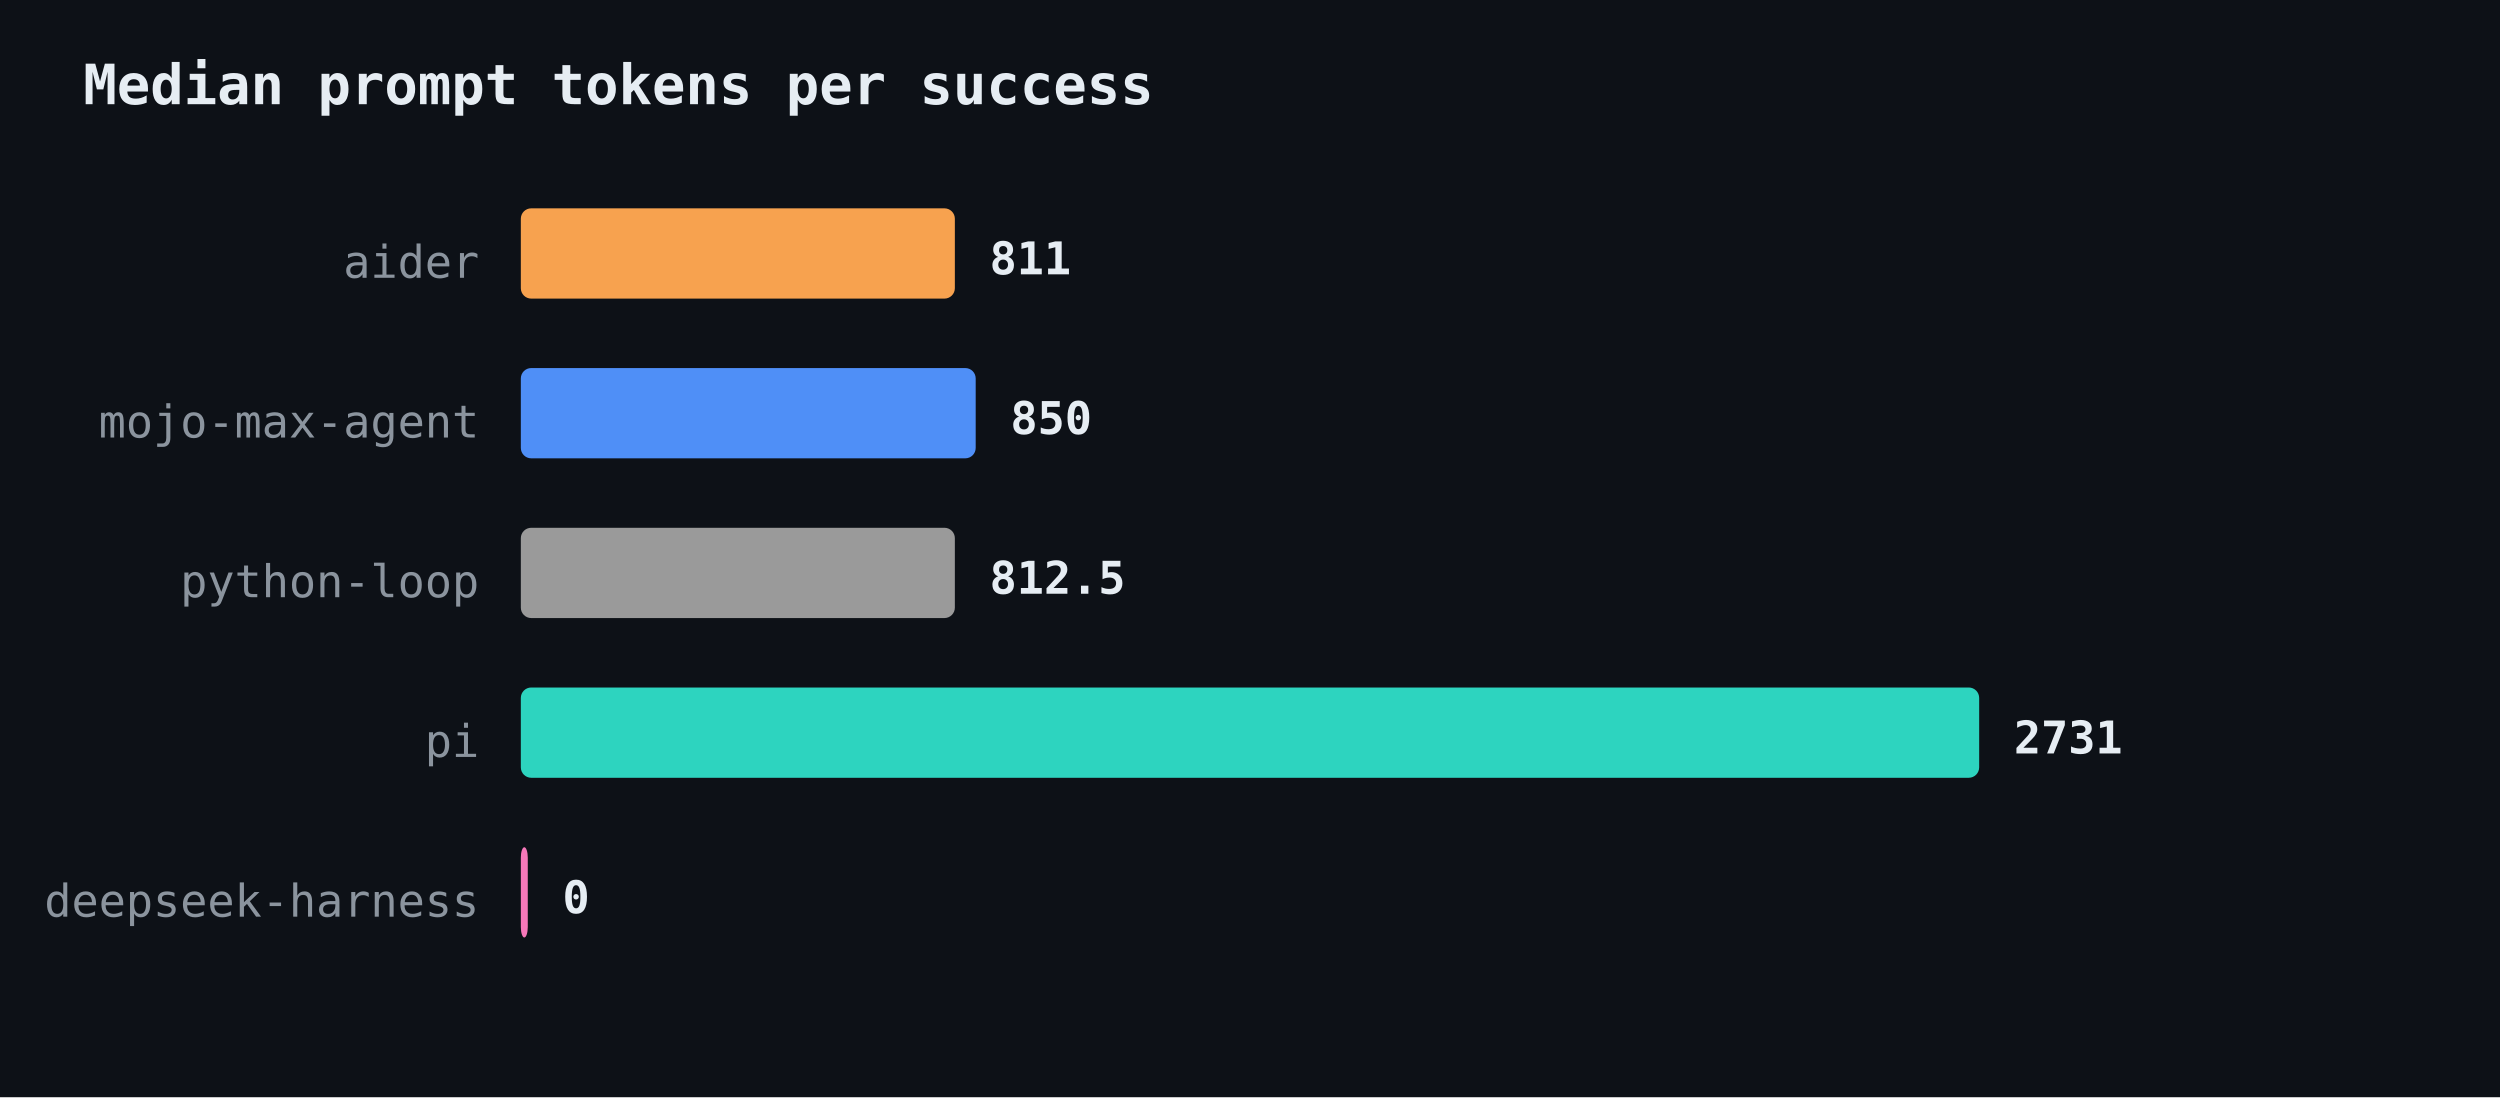
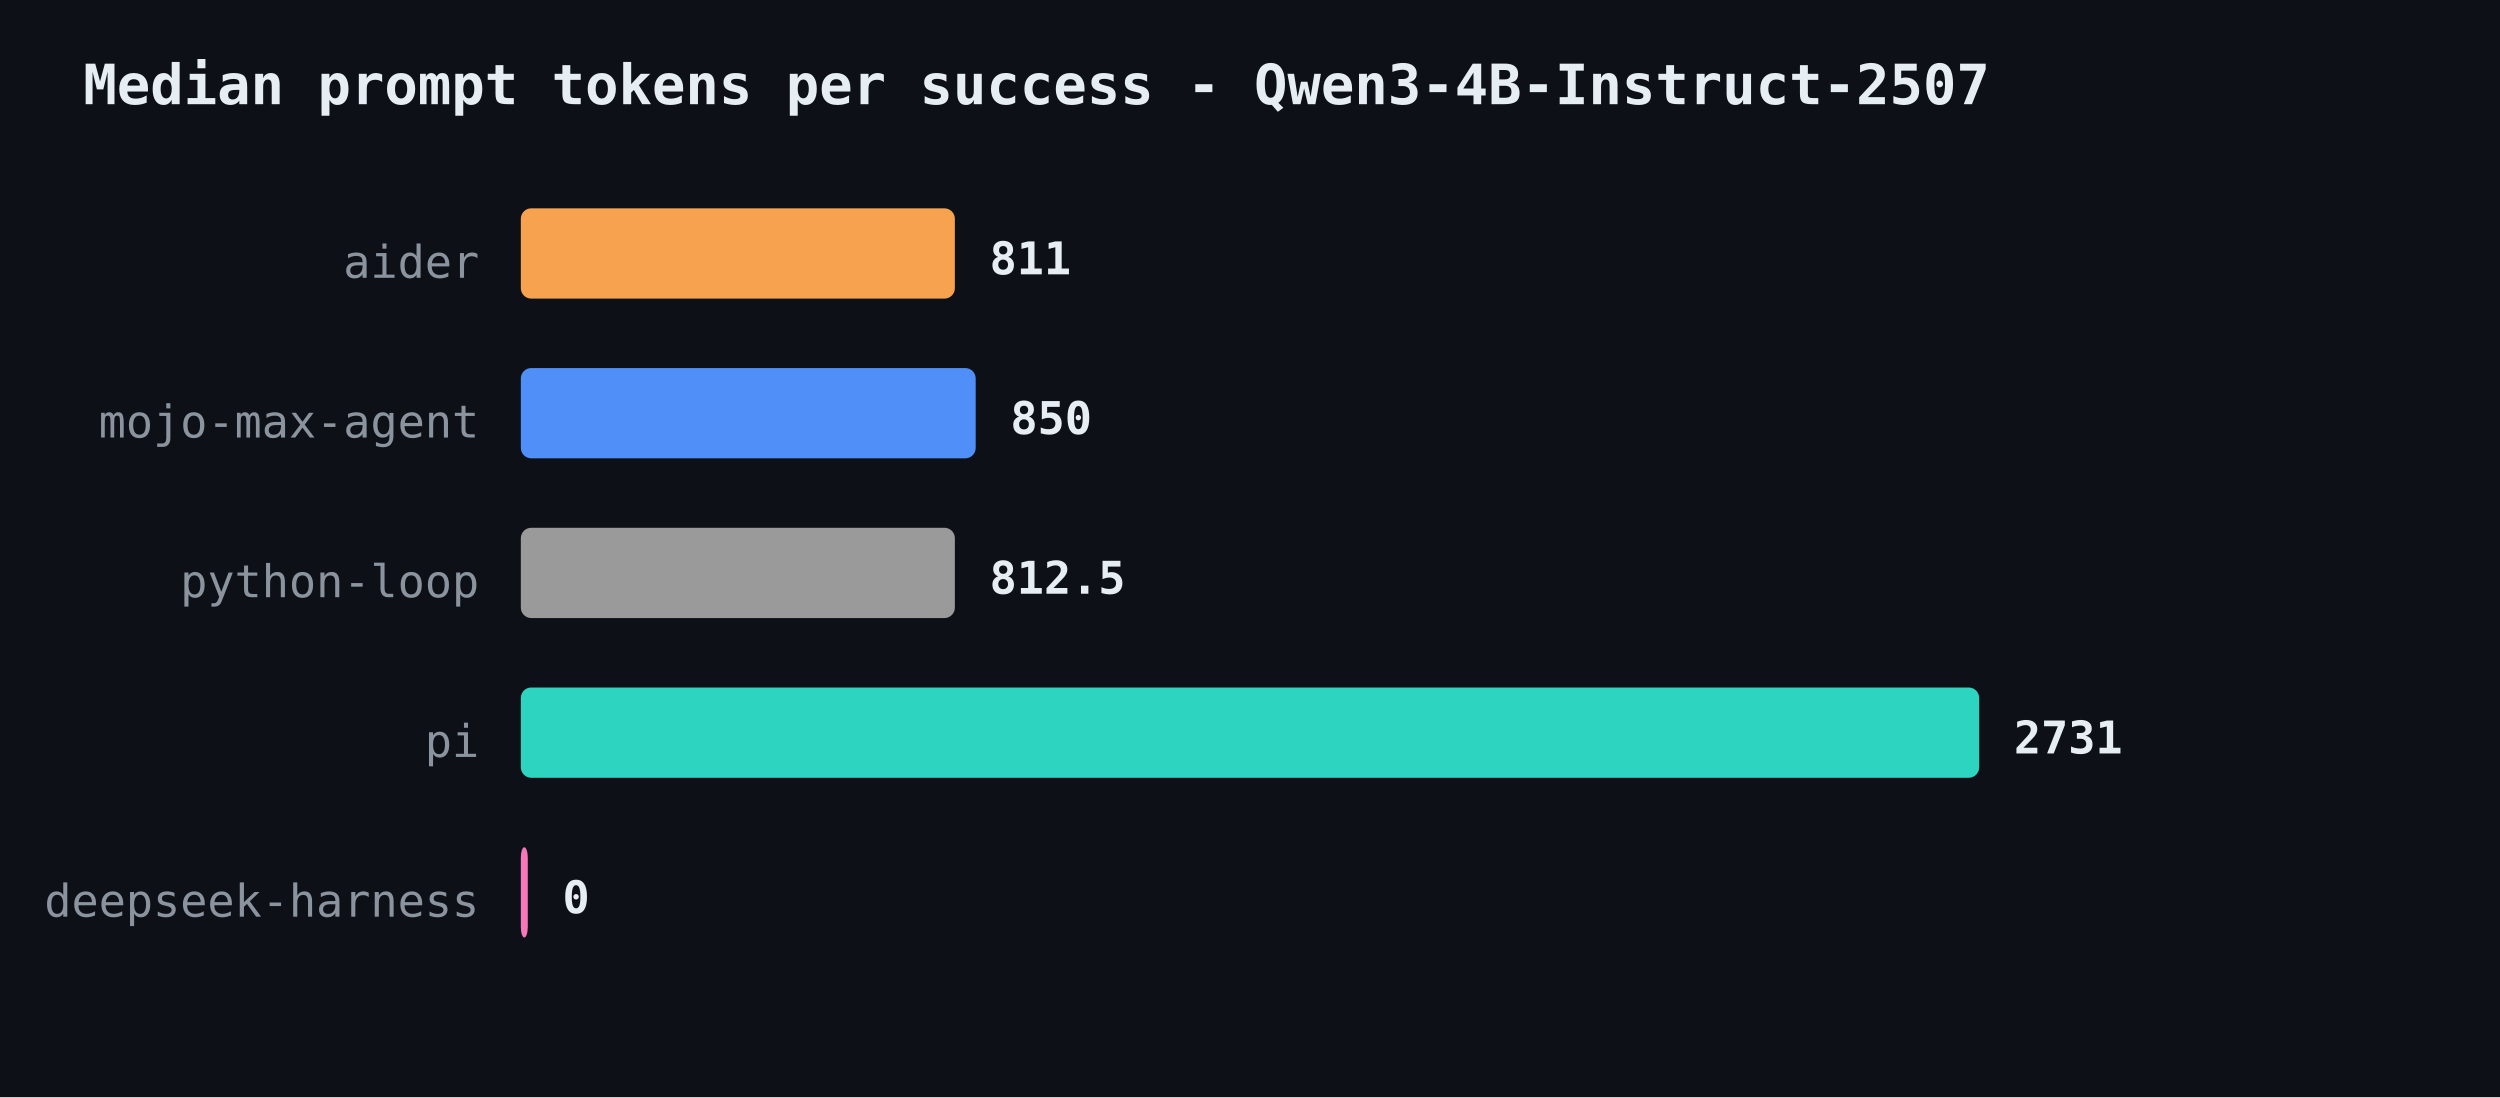
<svg xmlns="http://www.w3.org/2000/svg" width="720" height="316" font-family="ui-monospace,monospace" font-size="13">
  <rect width="720" height="316" fill="#0d1117" />
-   <text x="24" y="30" fill="#e6edf3" font-size="16" font-weight="bold">Median prompt tokens per success</text>
+   <text x="24" y="30" fill="#e6edf3" font-size="16" font-weight="bold">Median prompt tokens per success - Qwen3-4B-Instruct-2507</text>
  <text x="138" y="80" fill="#8b949e" text-anchor="end">aider</text>
  <rect x="150" y="60" width="125" height="26" rx="3" fill="#f7a24f" />
  <text x="285" y="79" fill="#e6edf3" font-weight="bold">811</text>
  <text x="138" y="126" fill="#8b949e" text-anchor="end">mojo-max-agent</text>
  <rect x="150" y="106" width="131" height="26" rx="3" fill="#4f8ff7" />
  <text x="291" y="125" fill="#e6edf3" font-weight="bold">850</text>
  <text x="138" y="172" fill="#8b949e" text-anchor="end">python-loop</text>
  <rect x="150" y="152" width="125" height="26" rx="3" fill="#9a9a9a" />
  <text x="285" y="171" fill="#e6edf3" font-weight="bold">812.5</text>
  <text x="138" y="218" fill="#8b949e" text-anchor="end">pi</text>
  <rect x="150" y="198" width="420" height="26" rx="3" fill="#2dd4bf" />
  <text x="580" y="217" fill="#e6edf3" font-weight="bold">2731</text>
  <text x="138" y="264" fill="#8b949e" text-anchor="end">deepseek-harness</text>
  <rect x="150" y="244" width="2" height="26" rx="3" fill="#f778ba" />
  <text x="162" y="263" fill="#e6edf3" font-weight="bold">0</text>
</svg>
